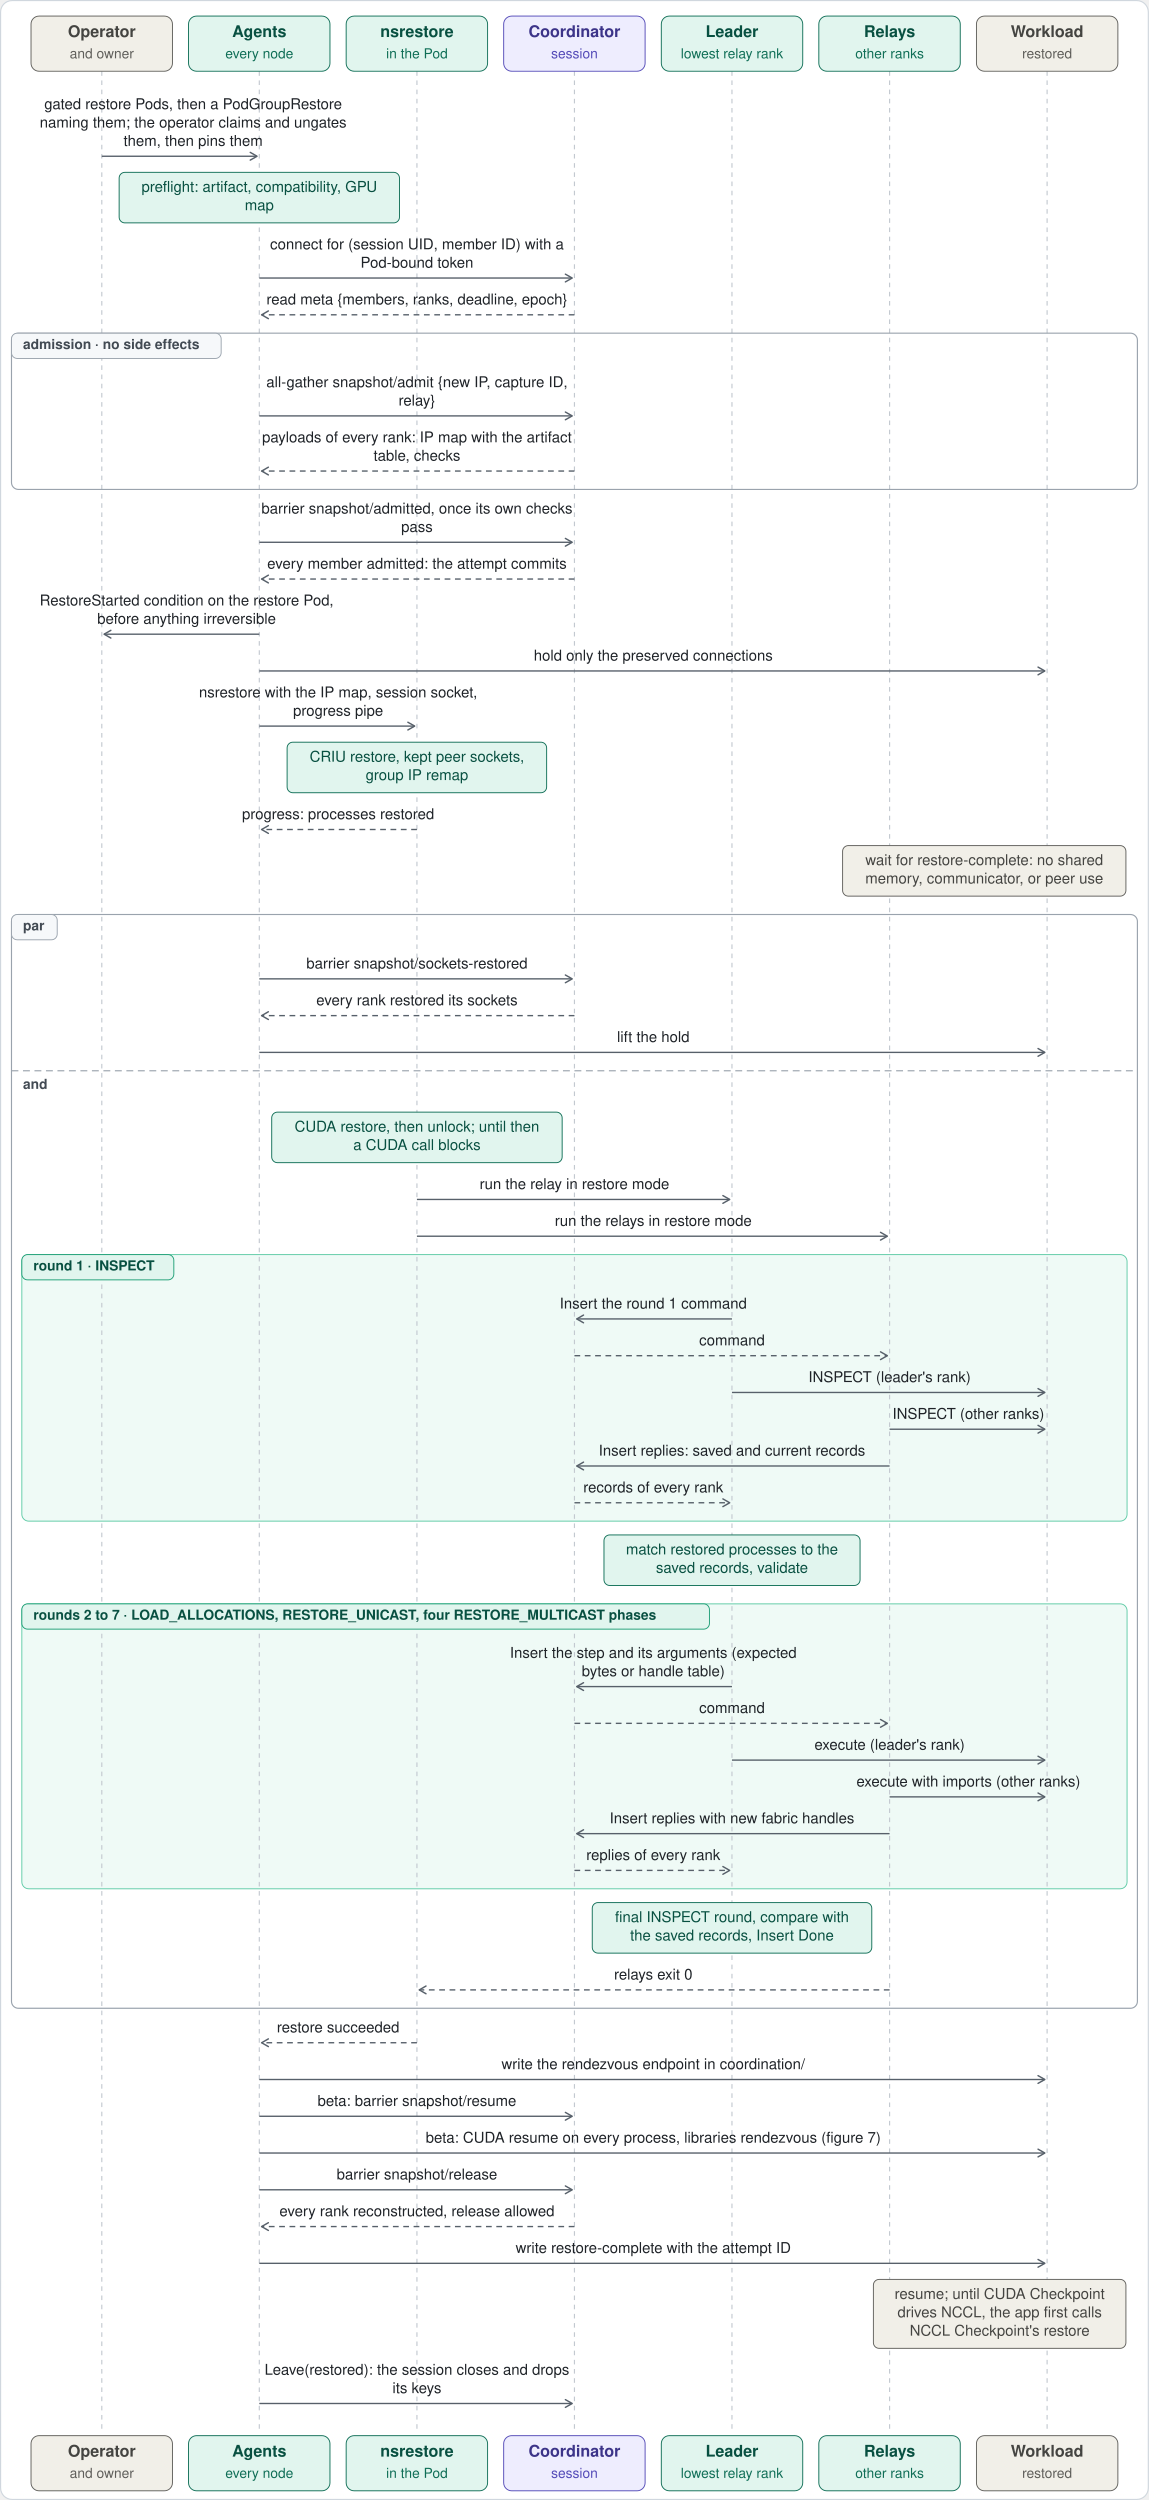
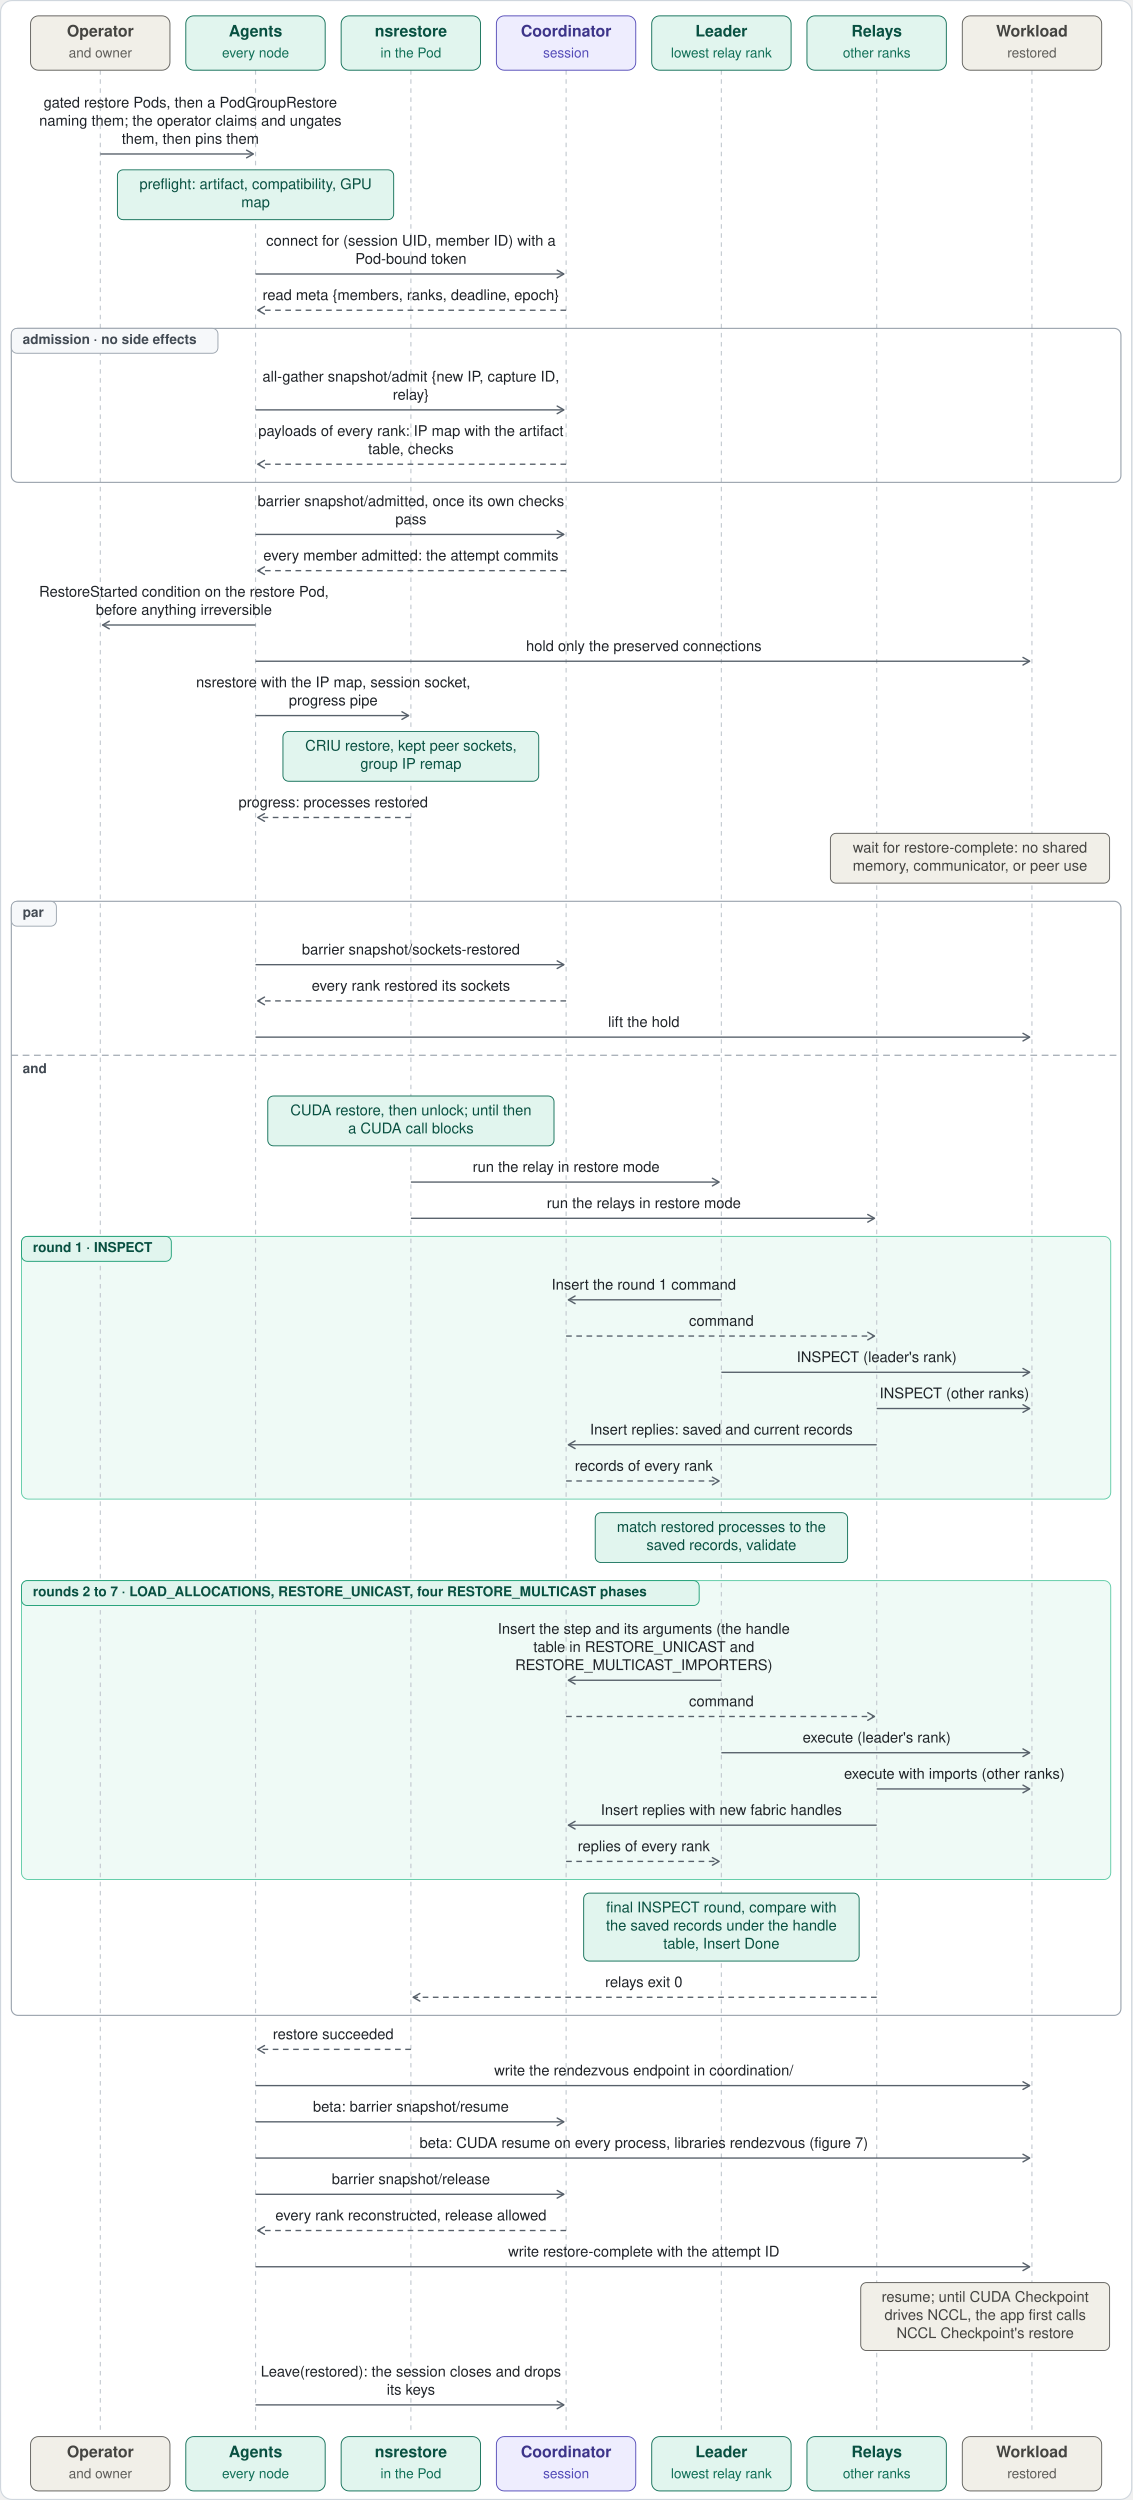
- <svg xmlns="http://www.w3.org/2000/svg" width="1000" height="2176" viewBox="0 0 1000 2176" role="img" aria-labelledby="title desc">
+ <svg xmlns="http://www.w3.org/2000/svg" width="1000" height="2208" viewBox="0 0 1000 2208" role="img" aria-labelledby="title desc">
  <style>
text{font-family:Helvetica,Arial,"Liberation Sans",sans-serif}
.bg{fill:#ffffff;stroke:#d0d7de}
.tx{fill:#1f2328}.tm{fill:#59636e}
.life{stroke:#c3c9d0}.arw{stroke:#57606a}.arwp{stroke:#7F77DD}
.ahp{stroke:#57606a;fill:none}.ahpp{stroke:#7F77DD;fill:none}
.frm{stroke:#9aa3ad;fill:none}.tag{fill:#f6f8fa;stroke:#9aa3ad}.tagt{fill:#424a53}
.note{fill:#f6f8fa;stroke:#c3c9d0}.notet{fill:#424a53}
.rnd{fill:#E1F5EE;fill-opacity:.55;stroke:#5DCAA5}.rndtag{fill:#E1F5EE;stroke:#1D9E75}.rndt{fill:#085041}
.cont{fill:none;stroke:#9aa3ad}.neutral{fill:#f6f8fa;stroke:#9aa3ad}
.k-p{fill:#EEEDFE;stroke:#534AB7}.k-p-t{fill:#3C3489}.k-p-s{fill:#534AB7}
.k-t{fill:#E1F5EE;stroke:#0F6E56}.k-t-t{fill:#085041}.k-t-s{fill:#0F6E56}
.k-g{fill:#F1EFE8;stroke:#5F5E5A}.k-g-t{fill:#444441}.k-g-s{fill:#5F5E5A}
.k-a{fill:#FAEEDA;stroke:#854F0B}.k-a-t{fill:#633806}.k-a-s{fill:#854F0B}
.k-r{fill:#FCEBEB;stroke:#A32D2D}.k-r-t{fill:#791F1F}.k-r-s{fill:#A32D2D}
.dot{fill:#1f2328}
@media (prefers-color-scheme: dark){
.bg{fill:#0d1117;stroke:#30363d}
.tx{fill:#e6edf3}.tm{fill:#9198a1}
.life{stroke:#3d444d}.arw{stroke:#9198a1}.ahp{stroke:#9198a1}
.frm{stroke:#57606a}.tag{fill:#151b23;stroke:#57606a}.tagt{fill:#d1d7e0}
.note{fill:#151b23;stroke:#3d444d}.notet{fill:#d1d7e0}
.rnd{fill:#085041;fill-opacity:.35;stroke:#1D9E75}.rndtag{fill:#085041;stroke:#5DCAA5}.rndt{fill:#E1F5EE}
.cont{stroke:#57606a}.neutral{fill:#151b23;stroke:#57606a}
.k-p{fill:#3C3489;stroke:#AFA9EC}.k-p-t{fill:#EEEDFE}.k-p-s{fill:#CECBF6}
.k-t{fill:#085041;stroke:#5DCAA5}.k-t-t{fill:#E1F5EE}.k-t-s{fill:#9FE1CB}
.k-g{fill:#444441;stroke:#B4B2A9}.k-g-t{fill:#F1EFE8}.k-g-s{fill:#D3D1C7}
.k-a{fill:#633806;stroke:#EF9F27}.k-a-t{fill:#FAEEDA}.k-a-s{fill:#FAC775}
.k-r{fill:#791F1F;stroke:#F09595}.k-r-t{fill:#FCEBEB}.k-r-s{fill:#F7C1C1}
.dot{fill:#e6edf3}
}
</style>
  <defs>
    <marker id="ah" viewBox="0 0 10 10" refX="8.5" refY="5" markerWidth="7" markerHeight="7" orient="auto-start-reverse">
      <path class="ahp" d="M1.5 1L8.5 5L1.5 9" stroke-width="1.5" stroke-linecap="round" stroke-linejoin="round" />
    </marker>
    <marker id="ahP" viewBox="0 0 10 10" refX="8.5" refY="5" markerWidth="7" markerHeight="7" orient="auto-start-reverse">
      <path class="ahpp" d="M1.5 1L8.5 5L1.5 9" stroke-width="1.5" stroke-linecap="round" stroke-linejoin="round" />
    </marker>
  </defs>
-   <rect class="bg" x="0.5" y="0.5" width="999" height="2175" rx="10" />
+   <rect class="bg" x="0.5" y="0.5" width="999" height="2207" rx="10" />
  <rect class="rnd" x="19" y="1092.0" width="962" height="232.0" rx="6" stroke-width="0.8" />
-   <rect class="rnd" x="19" y="1396.0" width="962" height="248.0" rx="6" stroke-width="0.8" />
-   <line class="life" x1="88.6" y1="62.0" x2="88.6" y2="2116.0" stroke-width="1" stroke-dasharray="4 4" />
-   <line class="life" x1="225.7" y1="62.0" x2="225.7" y2="2116.0" stroke-width="1" stroke-dasharray="4 4" />
-   <line class="life" x1="362.9" y1="62.0" x2="362.9" y2="2116.0" stroke-width="1" stroke-dasharray="4 4" />
-   <line class="life" x1="500.0" y1="62.0" x2="500.0" y2="2116.0" stroke-width="1" stroke-dasharray="4 4" />
-   <line class="life" x1="637.1" y1="62.0" x2="637.1" y2="2116.0" stroke-width="1" stroke-dasharray="4 4" />
-   <line class="life" x1="774.3" y1="62.0" x2="774.3" y2="2116.0" stroke-width="1" stroke-dasharray="4 4" />
-   <line class="life" x1="911.4" y1="62.0" x2="911.4" y2="2116.0" stroke-width="1" stroke-dasharray="4 4" />
+   <rect class="rnd" x="19" y="1396.0" width="962" height="264.0" rx="6" stroke-width="0.8" />
+   <line class="life" x1="88.6" y1="62.0" x2="88.6" y2="2148.0" stroke-width="1" stroke-dasharray="4 4" />
+   <line class="life" x1="225.7" y1="62.0" x2="225.7" y2="2148.0" stroke-width="1" stroke-dasharray="4 4" />
+   <line class="life" x1="362.9" y1="62.0" x2="362.9" y2="2148.0" stroke-width="1" stroke-dasharray="4 4" />
+   <line class="life" x1="500.0" y1="62.0" x2="500.0" y2="2148.0" stroke-width="1" stroke-dasharray="4 4" />
+   <line class="life" x1="637.1" y1="62.0" x2="637.1" y2="2148.0" stroke-width="1" stroke-dasharray="4 4" />
+   <line class="life" x1="774.3" y1="62.0" x2="774.3" y2="2148.0" stroke-width="1" stroke-dasharray="4 4" />
+   <line class="life" x1="911.4" y1="62.0" x2="911.4" y2="2148.0" stroke-width="1" stroke-dasharray="4 4" />
  <rect class="frm" x="10" y="290.0" width="980" height="136.0" rx="6" stroke-width="1" />
  <rect class="tag" x="10" y="290.0" width="182.5" height="22" rx="5" stroke-width="0.8" />
  <text x="20.0" y="301.0" class="tagt" font-size="12" font-weight="700" text-anchor="start" dominant-baseline="central">admission · no side effects</text>
  <rect class="rndtag" x="19" y="1092.0" width="132.3" height="22" rx="5" stroke-width="0.8" />
  <text x="29.0" y="1103.0" class="rndt" font-size="12" font-weight="700" text-anchor="start" dominant-baseline="central">round 1 · INSPECT</text>
  <rect class="rndtag" x="19" y="1396.0" width="598.5" height="22" rx="5" stroke-width="0.8" />
  <text x="29.0" y="1407.0" class="rndt" font-size="12" font-weight="700" text-anchor="start" dominant-baseline="central">rounds 2 to 7 · LOAD_ALLOCATIONS, RESTORE_UNICAST, four RESTORE_MULTICAST phases</text>
-   <rect class="frm" x="10" y="796.0" width="980" height="952.0" rx="6" stroke-width="1" />
+   <rect class="frm" x="10" y="796.0" width="980" height="984.0" rx="6" stroke-width="1" />
  <rect class="tag" x="10" y="796.0" width="39.8" height="22" rx="5" stroke-width="0.8" />
  <text x="20.0" y="807.0" class="tagt" font-size="12" font-weight="700" text-anchor="start" dominant-baseline="central">par</text>
  <line class="frm" x1="10.0" y1="932.0" x2="990.0" y2="932.0" stroke-width="1" stroke-dasharray="6 4" />
  <text x="20.0" y="945.0" class="tagt" font-size="12" font-weight="700" text-anchor="start" dominant-baseline="central">and</text>
  <text x="168.1" y="92.0" class="tx" font-size="13" font-weight="400" text-anchor="middle" dominant-baseline="central">gated restore Pods, then a PodGroupRestore</text>
  <text x="168.1" y="108.0" class="tx" font-size="13" font-weight="400" text-anchor="middle" dominant-baseline="central">naming them; the operator claims and ungates</text>
  <text x="168.1" y="124.0" class="tx" font-size="13" font-weight="400" text-anchor="middle" dominant-baseline="central">them, then pins them</text>
  <line class="arw" x1="88.6" y1="136.0" x2="223.7" y2="136.0" stroke-width="1.2" marker-end="url(#ah)" />
  <rect class="k-t" x="103.7" y="150.0" width="244.0" height="44" rx="5" stroke-width="0.8" />
  <text x="225.7" y="164.0" class="k-t-t" font-size="13" font-weight="400" text-anchor="middle" dominant-baseline="central">preflight: artifact, compatibility, GPU</text>
  <text x="225.7" y="180.0" class="k-t-t" font-size="13" font-weight="400" text-anchor="middle" dominant-baseline="central">map</text>
  <text x="362.9" y="214.0" class="tx" font-size="13" font-weight="400" text-anchor="middle" dominant-baseline="central">connect for (session UID, member ID) with a</text>
  <text x="362.9" y="230.0" class="tx" font-size="13" font-weight="400" text-anchor="middle" dominant-baseline="central">Pod-bound token</text>
  <line class="arw" x1="225.7" y1="242.0" x2="498.0" y2="242.0" stroke-width="1.2" marker-end="url(#ah)" />
  <text x="362.9" y="262.0" class="tx" font-size="13" font-weight="400" text-anchor="middle" dominant-baseline="central">read meta {members, ranks, deadline, epoch}</text>
  <line class="arw" x1="500.0" y1="274.0" x2="227.7" y2="274.0" stroke-width="1.2" stroke-dasharray="5 4" marker-end="url(#ah)" />
  <text x="362.9" y="334.0" class="tx" font-size="13" font-weight="400" text-anchor="middle" dominant-baseline="central">all-gather snapshot/admit {new IP, capture ID,</text>
  <text x="362.9" y="350.0" class="tx" font-size="13" font-weight="400" text-anchor="middle" dominant-baseline="central">relay}</text>
  <line class="arw" x1="225.7" y1="362.0" x2="498.0" y2="362.0" stroke-width="1.2" marker-end="url(#ah)" />
  <text x="362.9" y="382.0" class="tx" font-size="13" font-weight="400" text-anchor="middle" dominant-baseline="central">payloads of every rank: IP map with the artifact</text>
  <text x="362.9" y="398.0" class="tx" font-size="13" font-weight="400" text-anchor="middle" dominant-baseline="central">table, checks</text>
  <line class="arw" x1="500.0" y1="410.0" x2="227.7" y2="410.0" stroke-width="1.2" stroke-dasharray="5 4" marker-end="url(#ah)" />
  <text x="362.9" y="444.0" class="tx" font-size="13" font-weight="400" text-anchor="middle" dominant-baseline="central">barrier snapshot/admitted, once its own checks</text>
  <text x="362.9" y="460.0" class="tx" font-size="13" font-weight="400" text-anchor="middle" dominant-baseline="central">pass</text>
  <line class="arw" x1="225.7" y1="472.0" x2="498.0" y2="472.0" stroke-width="1.2" marker-end="url(#ah)" />
  <text x="362.9" y="492.0" class="tx" font-size="13" font-weight="400" text-anchor="middle" dominant-baseline="central">every member admitted: the attempt commits</text>
  <line class="arw" x1="500.0" y1="504.0" x2="227.7" y2="504.0" stroke-width="1.2" stroke-dasharray="5 4" marker-end="url(#ah)" />
  <text x="162.4" y="524.0" class="tx" font-size="13" font-weight="400" text-anchor="middle" dominant-baseline="central">RestoreStarted condition on the restore Pod,</text>
  <text x="162.4" y="540.0" class="tx" font-size="13" font-weight="400" text-anchor="middle" dominant-baseline="central">before anything irreversible</text>
  <line class="arw" x1="225.7" y1="552.0" x2="90.6" y2="552.0" stroke-width="1.2" marker-end="url(#ah)" />
  <text x="568.6" y="572.0" class="tx" font-size="13" font-weight="400" text-anchor="middle" dominant-baseline="central">hold only the preserved connections</text>
  <line class="arw" x1="225.7" y1="584.0" x2="909.4" y2="584.0" stroke-width="1.2" marker-end="url(#ah)" />
  <text x="294.3" y="604.0" class="tx" font-size="13" font-weight="400" text-anchor="middle" dominant-baseline="central">nsrestore with the IP map, session socket,</text>
  <text x="294.3" y="620.0" class="tx" font-size="13" font-weight="400" text-anchor="middle" dominant-baseline="central">progress pipe</text>
  <line class="arw" x1="225.7" y1="632.0" x2="360.9" y2="632.0" stroke-width="1.2" marker-end="url(#ah)" />
  <rect class="k-t" x="249.9" y="646.0" width="225.9" height="44" rx="5" stroke-width="0.8" />
  <text x="362.9" y="660.0" class="k-t-t" font-size="13" font-weight="400" text-anchor="middle" dominant-baseline="central">CRIU restore, kept peer sockets,</text>
  <text x="362.9" y="676.0" class="k-t-t" font-size="13" font-weight="400" text-anchor="middle" dominant-baseline="central">group IP remap</text>
  <text x="294.3" y="710.0" class="tx" font-size="13" font-weight="400" text-anchor="middle" dominant-baseline="central">progress: processes restored</text>
  <line class="arw" x1="362.9" y1="722.0" x2="227.7" y2="722.0" stroke-width="1.2" stroke-dasharray="5 4" marker-end="url(#ah)" />
  <rect class="k-g" x="733.4" y="736.0" width="246.6" height="44" rx="5" stroke-width="0.8" />
  <text x="856.7" y="750.0" class="k-g-t" font-size="13" font-weight="400" text-anchor="middle" dominant-baseline="central">wait for restore-complete: no shared</text>
  <text x="856.7" y="766.0" class="k-g-t" font-size="13" font-weight="400" text-anchor="middle" dominant-baseline="central">memory, communicator, or peer use</text>
  <text x="362.9" y="840.0" class="tx" font-size="13" font-weight="400" text-anchor="middle" dominant-baseline="central">barrier snapshot/sockets-restored</text>
  <line class="arw" x1="225.7" y1="852.0" x2="498.0" y2="852.0" stroke-width="1.2" marker-end="url(#ah)" />
  <text x="362.9" y="872.0" class="tx" font-size="13" font-weight="400" text-anchor="middle" dominant-baseline="central">every rank restored its sockets</text>
  <line class="arw" x1="500.0" y1="884.0" x2="227.7" y2="884.0" stroke-width="1.2" stroke-dasharray="5 4" marker-end="url(#ah)" />
  <text x="568.6" y="904.0" class="tx" font-size="13" font-weight="400" text-anchor="middle" dominant-baseline="central">lift the hold</text>
  <line class="arw" x1="225.7" y1="916.0" x2="909.4" y2="916.0" stroke-width="1.2" marker-end="url(#ah)" />
  <rect class="k-t" x="236.5" y="968.0" width="252.8" height="44" rx="5" stroke-width="0.8" />
  <text x="362.9" y="982.0" class="k-t-t" font-size="13" font-weight="400" text-anchor="middle" dominant-baseline="central">CUDA restore, then unlock; until then</text>
  <text x="362.9" y="998.0" class="k-t-t" font-size="13" font-weight="400" text-anchor="middle" dominant-baseline="central">a CUDA call blocks</text>
  <text x="500.0" y="1032.0" class="tx" font-size="13" font-weight="400" text-anchor="middle" dominant-baseline="central">run the relay in restore mode</text>
  <line class="arw" x1="362.9" y1="1044.0" x2="635.1" y2="1044.0" stroke-width="1.2" marker-end="url(#ah)" />
  <text x="568.6" y="1064.0" class="tx" font-size="13" font-weight="400" text-anchor="middle" dominant-baseline="central">run the relays in restore mode</text>
  <line class="arw" x1="362.9" y1="1076.0" x2="772.3" y2="1076.0" stroke-width="1.2" marker-end="url(#ah)" />
  <text x="568.6" y="1136.0" class="tx" font-size="13" font-weight="400" text-anchor="middle" dominant-baseline="central">Insert the round 1 command</text>
  <line class="arw" x1="637.1" y1="1148.0" x2="502.0" y2="1148.0" stroke-width="1.2" marker-end="url(#ah)" />
  <text x="637.1" y="1168.0" class="tx" font-size="13" font-weight="400" text-anchor="middle" dominant-baseline="central">command</text>
  <line class="arw" x1="500.0" y1="1180.0" x2="772.3" y2="1180.0" stroke-width="1.2" stroke-dasharray="5 4" marker-end="url(#ah)" />
  <text x="774.3" y="1200.0" class="tx" font-size="13" font-weight="400" text-anchor="middle" dominant-baseline="central">INSPECT (leader's rank)</text>
  <line class="arw" x1="637.1" y1="1212.0" x2="909.4" y2="1212.0" stroke-width="1.2" marker-end="url(#ah)" />
  <text x="842.9" y="1232.0" class="tx" font-size="13" font-weight="400" text-anchor="middle" dominant-baseline="central">INSPECT (other ranks)</text>
  <line class="arw" x1="774.3" y1="1244.0" x2="909.4" y2="1244.0" stroke-width="1.2" marker-end="url(#ah)" />
  <text x="637.1" y="1264.0" class="tx" font-size="13" font-weight="400" text-anchor="middle" dominant-baseline="central">Insert replies: saved and current records</text>
  <line class="arw" x1="774.3" y1="1276.0" x2="502.0" y2="1276.0" stroke-width="1.2" marker-end="url(#ah)" />
  <text x="568.6" y="1296.0" class="tx" font-size="13" font-weight="400" text-anchor="middle" dominant-baseline="central">records of every rank</text>
  <line class="arw" x1="500.0" y1="1308.0" x2="635.1" y2="1308.0" stroke-width="1.2" stroke-dasharray="5 4" marker-end="url(#ah)" />
  <rect class="k-t" x="525.7" y="1336.0" width="222.9" height="44" rx="5" stroke-width="0.8" />
  <text x="637.1" y="1350.0" class="k-t-t" font-size="13" font-weight="400" text-anchor="middle" dominant-baseline="central">match restored processes to the</text>
  <text x="637.1" y="1366.0" class="k-t-t" font-size="13" font-weight="400" text-anchor="middle" dominant-baseline="central">saved records, validate</text>
-   <text x="568.6" y="1440.0" class="tx" font-size="13" font-weight="400" text-anchor="middle" dominant-baseline="central">Insert the step and its arguments (expected</text>
-   <text x="568.6" y="1456.0" class="tx" font-size="13" font-weight="400" text-anchor="middle" dominant-baseline="central">bytes or handle table)</text>
-   <line class="arw" x1="637.1" y1="1468.0" x2="502.0" y2="1468.0" stroke-width="1.2" marker-end="url(#ah)" />
-   <text x="637.1" y="1488.0" class="tx" font-size="13" font-weight="400" text-anchor="middle" dominant-baseline="central">command</text>
-   <line class="arw" x1="500.0" y1="1500.0" x2="772.3" y2="1500.0" stroke-width="1.2" stroke-dasharray="5 4" marker-end="url(#ah)" />
-   <text x="774.3" y="1520.0" class="tx" font-size="13" font-weight="400" text-anchor="middle" dominant-baseline="central">execute (leader's rank)</text>
-   <line class="arw" x1="637.1" y1="1532.0" x2="909.4" y2="1532.0" stroke-width="1.2" marker-end="url(#ah)" />
-   <text x="842.9" y="1552.0" class="tx" font-size="13" font-weight="400" text-anchor="middle" dominant-baseline="central">execute with imports (other ranks)</text>
-   <line class="arw" x1="774.3" y1="1564.0" x2="909.4" y2="1564.0" stroke-width="1.2" marker-end="url(#ah)" />
-   <text x="637.1" y="1584.0" class="tx" font-size="13" font-weight="400" text-anchor="middle" dominant-baseline="central">Insert replies with new fabric handles</text>
-   <line class="arw" x1="774.3" y1="1596.0" x2="502.0" y2="1596.0" stroke-width="1.2" marker-end="url(#ah)" />
-   <text x="568.6" y="1616.0" class="tx" font-size="13" font-weight="400" text-anchor="middle" dominant-baseline="central">replies of every rank</text>
-   <line class="arw" x1="500.0" y1="1628.0" x2="635.1" y2="1628.0" stroke-width="1.2" stroke-dasharray="5 4" marker-end="url(#ah)" />
-   <rect class="k-t" x="515.5" y="1656.0" width="243.3" height="44" rx="5" stroke-width="0.8" />
-   <text x="637.1" y="1670.0" class="k-t-t" font-size="13" font-weight="400" text-anchor="middle" dominant-baseline="central">final INSPECT round, compare with</text>
-   <text x="637.1" y="1686.0" class="k-t-t" font-size="13" font-weight="400" text-anchor="middle" dominant-baseline="central">the saved records, Insert Done</text>
-   <text x="568.6" y="1720.0" class="tx" font-size="13" font-weight="400" text-anchor="middle" dominant-baseline="central">relays exit 0</text>
-   <line class="arw" x1="774.3" y1="1732.0" x2="364.9" y2="1732.0" stroke-width="1.2" stroke-dasharray="5 4" marker-end="url(#ah)" />
-   <text x="294.3" y="1766.0" class="tx" font-size="13" font-weight="400" text-anchor="middle" dominant-baseline="central">restore succeeded</text>
-   <line class="arw" x1="362.9" y1="1778.0" x2="227.7" y2="1778.0" stroke-width="1.2" stroke-dasharray="5 4" marker-end="url(#ah)" />
-   <text x="568.6" y="1798.0" class="tx" font-size="13" font-weight="400" text-anchor="middle" dominant-baseline="central">write the rendezvous endpoint in coordination/</text>
-   <line class="arw" x1="225.7" y1="1810.0" x2="909.4" y2="1810.0" stroke-width="1.2" marker-end="url(#ah)" />
-   <text x="362.9" y="1830.0" class="tx" font-size="13" font-weight="400" text-anchor="middle" dominant-baseline="central">beta: barrier snapshot/resume</text>
-   <line class="arw" x1="225.7" y1="1842.0" x2="498.0" y2="1842.0" stroke-width="1.2" marker-end="url(#ah)" />
-   <text x="568.6" y="1862.0" class="tx" font-size="13" font-weight="400" text-anchor="middle" dominant-baseline="central">beta: CUDA resume on every process, libraries rendezvous (figure 7)</text>
-   <line class="arw" x1="225.7" y1="1874.0" x2="909.4" y2="1874.0" stroke-width="1.2" marker-end="url(#ah)" />
-   <text x="362.9" y="1894.0" class="tx" font-size="13" font-weight="400" text-anchor="middle" dominant-baseline="central">barrier snapshot/release</text>
-   <line class="arw" x1="225.7" y1="1906.0" x2="498.0" y2="1906.0" stroke-width="1.2" marker-end="url(#ah)" />
-   <text x="362.9" y="1926.0" class="tx" font-size="13" font-weight="400" text-anchor="middle" dominant-baseline="central">every rank reconstructed, release allowed</text>
-   <line class="arw" x1="500.0" y1="1938.0" x2="227.7" y2="1938.0" stroke-width="1.2" stroke-dasharray="5 4" marker-end="url(#ah)" />
-   <text x="568.6" y="1958.0" class="tx" font-size="13" font-weight="400" text-anchor="middle" dominant-baseline="central">write restore-complete with the attempt ID</text>
-   <line class="arw" x1="225.7" y1="1970.0" x2="909.4" y2="1970.0" stroke-width="1.2" marker-end="url(#ah)" />
-   <rect class="k-g" x="760.2" y="1984.0" width="219.8" height="60" rx="5" stroke-width="0.8" />
-   <text x="870.1" y="1998.0" class="k-g-t" font-size="13" font-weight="400" text-anchor="middle" dominant-baseline="central">resume; until CUDA Checkpoint</text>
-   <text x="870.1" y="2014.0" class="k-g-t" font-size="13" font-weight="400" text-anchor="middle" dominant-baseline="central">drives NCCL, the app first calls</text>
-   <text x="870.1" y="2030.0" class="k-g-t" font-size="13" font-weight="400" text-anchor="middle" dominant-baseline="central">NCCL Checkpoint's restore</text>
-   <text x="362.9" y="2064.0" class="tx" font-size="13" font-weight="400" text-anchor="middle" dominant-baseline="central">Leave(restored): the session closes and drops</text>
-   <text x="362.9" y="2080.0" class="tx" font-size="13" font-weight="400" text-anchor="middle" dominant-baseline="central">its keys</text>
-   <line class="arw" x1="225.7" y1="2092.0" x2="498.0" y2="2092.0" stroke-width="1.2" marker-end="url(#ah)" />
+   <text x="568.6" y="1440.0" class="tx" font-size="13" font-weight="400" text-anchor="middle" dominant-baseline="central">Insert the step and its arguments (the handle</text>
+   <text x="568.6" y="1456.0" class="tx" font-size="13" font-weight="400" text-anchor="middle" dominant-baseline="central">table in RESTORE_UNICAST and</text>
+   <text x="568.6" y="1472.0" class="tx" font-size="13" font-weight="400" text-anchor="middle" dominant-baseline="central">RESTORE_MULTICAST_IMPORTERS)</text>
+   <line class="arw" x1="637.1" y1="1484.0" x2="502.0" y2="1484.0" stroke-width="1.2" marker-end="url(#ah)" />
+   <text x="637.1" y="1504.0" class="tx" font-size="13" font-weight="400" text-anchor="middle" dominant-baseline="central">command</text>
+   <line class="arw" x1="500.0" y1="1516.0" x2="772.3" y2="1516.0" stroke-width="1.2" stroke-dasharray="5 4" marker-end="url(#ah)" />
+   <text x="774.3" y="1536.0" class="tx" font-size="13" font-weight="400" text-anchor="middle" dominant-baseline="central">execute (leader's rank)</text>
+   <line class="arw" x1="637.1" y1="1548.0" x2="909.4" y2="1548.0" stroke-width="1.2" marker-end="url(#ah)" />
+   <text x="842.9" y="1568.0" class="tx" font-size="13" font-weight="400" text-anchor="middle" dominant-baseline="central">execute with imports (other ranks)</text>
+   <line class="arw" x1="774.3" y1="1580.0" x2="909.4" y2="1580.0" stroke-width="1.2" marker-end="url(#ah)" />
+   <text x="637.1" y="1600.0" class="tx" font-size="13" font-weight="400" text-anchor="middle" dominant-baseline="central">Insert replies with new fabric handles</text>
+   <line class="arw" x1="774.3" y1="1612.0" x2="502.0" y2="1612.0" stroke-width="1.2" marker-end="url(#ah)" />
+   <text x="568.6" y="1632.0" class="tx" font-size="13" font-weight="400" text-anchor="middle" dominant-baseline="central">replies of every rank</text>
+   <line class="arw" x1="500.0" y1="1644.0" x2="635.1" y2="1644.0" stroke-width="1.2" stroke-dasharray="5 4" marker-end="url(#ah)" />
+   <rect class="k-t" x="515.5" y="1672.0" width="243.3" height="60" rx="5" stroke-width="0.8" />
+   <text x="637.1" y="1686.0" class="k-t-t" font-size="13" font-weight="400" text-anchor="middle" dominant-baseline="central">final INSPECT round, compare with</text>
+   <text x="637.1" y="1702.0" class="k-t-t" font-size="13" font-weight="400" text-anchor="middle" dominant-baseline="central">the saved records under the handle</text>
+   <text x="637.1" y="1718.0" class="k-t-t" font-size="13" font-weight="400" text-anchor="middle" dominant-baseline="central">table, Insert Done</text>
+   <text x="568.6" y="1752.0" class="tx" font-size="13" font-weight="400" text-anchor="middle" dominant-baseline="central">relays exit 0</text>
+   <line class="arw" x1="774.3" y1="1764.0" x2="364.9" y2="1764.0" stroke-width="1.2" stroke-dasharray="5 4" marker-end="url(#ah)" />
+   <text x="294.3" y="1798.0" class="tx" font-size="13" font-weight="400" text-anchor="middle" dominant-baseline="central">restore succeeded</text>
+   <line class="arw" x1="362.9" y1="1810.0" x2="227.7" y2="1810.0" stroke-width="1.2" stroke-dasharray="5 4" marker-end="url(#ah)" />
+   <text x="568.6" y="1830.0" class="tx" font-size="13" font-weight="400" text-anchor="middle" dominant-baseline="central">write the rendezvous endpoint in coordination/</text>
+   <line class="arw" x1="225.7" y1="1842.0" x2="909.4" y2="1842.0" stroke-width="1.2" marker-end="url(#ah)" />
+   <text x="362.9" y="1862.0" class="tx" font-size="13" font-weight="400" text-anchor="middle" dominant-baseline="central">beta: barrier snapshot/resume</text>
+   <line class="arw" x1="225.7" y1="1874.0" x2="498.0" y2="1874.0" stroke-width="1.2" marker-end="url(#ah)" />
+   <text x="568.6" y="1894.0" class="tx" font-size="13" font-weight="400" text-anchor="middle" dominant-baseline="central">beta: CUDA resume on every process, libraries rendezvous (figure 7)</text>
+   <line class="arw" x1="225.7" y1="1906.0" x2="909.4" y2="1906.0" stroke-width="1.2" marker-end="url(#ah)" />
+   <text x="362.9" y="1926.0" class="tx" font-size="13" font-weight="400" text-anchor="middle" dominant-baseline="central">barrier snapshot/release</text>
+   <line class="arw" x1="225.7" y1="1938.0" x2="498.0" y2="1938.0" stroke-width="1.2" marker-end="url(#ah)" />
+   <text x="362.9" y="1958.0" class="tx" font-size="13" font-weight="400" text-anchor="middle" dominant-baseline="central">every rank reconstructed, release allowed</text>
+   <line class="arw" x1="500.0" y1="1970.0" x2="227.7" y2="1970.0" stroke-width="1.2" stroke-dasharray="5 4" marker-end="url(#ah)" />
+   <text x="568.6" y="1990.0" class="tx" font-size="13" font-weight="400" text-anchor="middle" dominant-baseline="central">write restore-complete with the attempt ID</text>
+   <line class="arw" x1="225.7" y1="2002.0" x2="909.4" y2="2002.0" stroke-width="1.2" marker-end="url(#ah)" />
+   <rect class="k-g" x="760.2" y="2016.0" width="219.8" height="60" rx="5" stroke-width="0.8" />
+   <text x="870.1" y="2030.0" class="k-g-t" font-size="13" font-weight="400" text-anchor="middle" dominant-baseline="central">resume; until CUDA Checkpoint</text>
+   <text x="870.1" y="2046.0" class="k-g-t" font-size="13" font-weight="400" text-anchor="middle" dominant-baseline="central">drives NCCL, the app first calls</text>
+   <text x="870.1" y="2062.0" class="k-g-t" font-size="13" font-weight="400" text-anchor="middle" dominant-baseline="central">NCCL Checkpoint's restore</text>
+   <text x="362.9" y="2096.0" class="tx" font-size="13" font-weight="400" text-anchor="middle" dominant-baseline="central">Leave(restored): the session closes and drops</text>
+   <text x="362.9" y="2112.0" class="tx" font-size="13" font-weight="400" text-anchor="middle" dominant-baseline="central">its keys</text>
+   <line class="arw" x1="225.7" y1="2124.0" x2="498.0" y2="2124.0" stroke-width="1.2" marker-end="url(#ah)" />
  <rect class="k-g" x="27.0" y="14.0" width="123.1" height="48.0" rx="7" stroke-width="0.8" />
  <text x="88.6" y="29.0" class="k-g-t" font-size="14" font-weight="700" text-anchor="middle" dominant-baseline="central">Operator</text>
  <text x="88.6" y="48.0" class="k-g-s" font-size="12" font-weight="400" text-anchor="middle" dominant-baseline="central">and owner</text>
-   <rect class="k-g" x="27.0" y="2120.0" width="123.1" height="48.0" rx="7" stroke-width="0.8" />
-   <text x="88.6" y="2135.0" class="k-g-t" font-size="14" font-weight="700" text-anchor="middle" dominant-baseline="central">Operator</text>
-   <text x="88.6" y="2154.0" class="k-g-s" font-size="12" font-weight="400" text-anchor="middle" dominant-baseline="central">and owner</text>
+   <rect class="k-g" x="27.0" y="2152.0" width="123.1" height="48.0" rx="7" stroke-width="0.8" />
+   <text x="88.6" y="2167.0" class="k-g-t" font-size="14" font-weight="700" text-anchor="middle" dominant-baseline="central">Operator</text>
+   <text x="88.6" y="2186.0" class="k-g-s" font-size="12" font-weight="400" text-anchor="middle" dominant-baseline="central">and owner</text>
  <rect class="k-t" x="164.1" y="14.0" width="123.1" height="48.0" rx="7" stroke-width="0.8" />
  <text x="225.7" y="29.0" class="k-t-t" font-size="14" font-weight="700" text-anchor="middle" dominant-baseline="central">Agents</text>
  <text x="225.7" y="48.0" class="k-t-s" font-size="12" font-weight="400" text-anchor="middle" dominant-baseline="central">every node</text>
-   <rect class="k-t" x="164.1" y="2120.0" width="123.1" height="48.0" rx="7" stroke-width="0.8" />
-   <text x="225.7" y="2135.0" class="k-t-t" font-size="14" font-weight="700" text-anchor="middle" dominant-baseline="central">Agents</text>
-   <text x="225.7" y="2154.0" class="k-t-s" font-size="12" font-weight="400" text-anchor="middle" dominant-baseline="central">every node</text>
+   <rect class="k-t" x="164.1" y="2152.0" width="123.1" height="48.0" rx="7" stroke-width="0.8" />
+   <text x="225.7" y="2167.0" class="k-t-t" font-size="14" font-weight="700" text-anchor="middle" dominant-baseline="central">Agents</text>
+   <text x="225.7" y="2186.0" class="k-t-s" font-size="12" font-weight="400" text-anchor="middle" dominant-baseline="central">every node</text>
  <rect class="k-t" x="301.3" y="14.0" width="123.1" height="48.0" rx="7" stroke-width="0.8" />
  <text x="362.9" y="29.0" class="k-t-t" font-size="14" font-weight="700" text-anchor="middle" dominant-baseline="central">nsrestore</text>
  <text x="362.9" y="48.0" class="k-t-s" font-size="12" font-weight="400" text-anchor="middle" dominant-baseline="central">in the Pod</text>
-   <rect class="k-t" x="301.3" y="2120.0" width="123.1" height="48.0" rx="7" stroke-width="0.8" />
-   <text x="362.9" y="2135.0" class="k-t-t" font-size="14" font-weight="700" text-anchor="middle" dominant-baseline="central">nsrestore</text>
-   <text x="362.9" y="2154.0" class="k-t-s" font-size="12" font-weight="400" text-anchor="middle" dominant-baseline="central">in the Pod</text>
+   <rect class="k-t" x="301.3" y="2152.0" width="123.1" height="48.0" rx="7" stroke-width="0.8" />
+   <text x="362.9" y="2167.0" class="k-t-t" font-size="14" font-weight="700" text-anchor="middle" dominant-baseline="central">nsrestore</text>
+   <text x="362.9" y="2186.0" class="k-t-s" font-size="12" font-weight="400" text-anchor="middle" dominant-baseline="central">in the Pod</text>
  <rect class="k-p" x="438.4" y="14.0" width="123.1" height="48.0" rx="7" stroke-width="0.8" />
  <text x="500.0" y="29.0" class="k-p-t" font-size="14" font-weight="700" text-anchor="middle" dominant-baseline="central">Coordinator</text>
  <text x="500.0" y="48.0" class="k-p-s" font-size="12" font-weight="400" text-anchor="middle" dominant-baseline="central">session</text>
-   <rect class="k-p" x="438.4" y="2120.0" width="123.1" height="48.0" rx="7" stroke-width="0.8" />
-   <text x="500.0" y="2135.0" class="k-p-t" font-size="14" font-weight="700" text-anchor="middle" dominant-baseline="central">Coordinator</text>
-   <text x="500.0" y="2154.0" class="k-p-s" font-size="12" font-weight="400" text-anchor="middle" dominant-baseline="central">session</text>
+   <rect class="k-p" x="438.4" y="2152.0" width="123.1" height="48.0" rx="7" stroke-width="0.8" />
+   <text x="500.0" y="2167.0" class="k-p-t" font-size="14" font-weight="700" text-anchor="middle" dominant-baseline="central">Coordinator</text>
+   <text x="500.0" y="2186.0" class="k-p-s" font-size="12" font-weight="400" text-anchor="middle" dominant-baseline="central">session</text>
  <rect class="k-t" x="575.6" y="14.0" width="123.1" height="48.0" rx="7" stroke-width="0.8" />
  <text x="637.1" y="29.0" class="k-t-t" font-size="14" font-weight="700" text-anchor="middle" dominant-baseline="central">Leader</text>
  <text x="637.1" y="48.0" class="k-t-s" font-size="12" font-weight="400" text-anchor="middle" dominant-baseline="central">lowest relay rank</text>
-   <rect class="k-t" x="575.6" y="2120.0" width="123.1" height="48.0" rx="7" stroke-width="0.8" />
-   <text x="637.1" y="2135.0" class="k-t-t" font-size="14" font-weight="700" text-anchor="middle" dominant-baseline="central">Leader</text>
-   <text x="637.1" y="2154.0" class="k-t-s" font-size="12" font-weight="400" text-anchor="middle" dominant-baseline="central">lowest relay rank</text>
+   <rect class="k-t" x="575.6" y="2152.0" width="123.1" height="48.0" rx="7" stroke-width="0.8" />
+   <text x="637.1" y="2167.0" class="k-t-t" font-size="14" font-weight="700" text-anchor="middle" dominant-baseline="central">Leader</text>
+   <text x="637.1" y="2186.0" class="k-t-s" font-size="12" font-weight="400" text-anchor="middle" dominant-baseline="central">lowest relay rank</text>
  <rect class="k-t" x="712.7" y="14.0" width="123.1" height="48.0" rx="7" stroke-width="0.8" />
  <text x="774.3" y="29.0" class="k-t-t" font-size="14" font-weight="700" text-anchor="middle" dominant-baseline="central">Relays</text>
  <text x="774.3" y="48.0" class="k-t-s" font-size="12" font-weight="400" text-anchor="middle" dominant-baseline="central">other ranks</text>
-   <rect class="k-t" x="712.7" y="2120.0" width="123.1" height="48.0" rx="7" stroke-width="0.8" />
-   <text x="774.3" y="2135.0" class="k-t-t" font-size="14" font-weight="700" text-anchor="middle" dominant-baseline="central">Relays</text>
-   <text x="774.3" y="2154.0" class="k-t-s" font-size="12" font-weight="400" text-anchor="middle" dominant-baseline="central">other ranks</text>
+   <rect class="k-t" x="712.7" y="2152.0" width="123.1" height="48.0" rx="7" stroke-width="0.8" />
+   <text x="774.3" y="2167.0" class="k-t-t" font-size="14" font-weight="700" text-anchor="middle" dominant-baseline="central">Relays</text>
+   <text x="774.3" y="2186.0" class="k-t-s" font-size="12" font-weight="400" text-anchor="middle" dominant-baseline="central">other ranks</text>
  <rect class="k-g" x="849.9" y="14.0" width="123.1" height="48.0" rx="7" stroke-width="0.8" />
  <text x="911.4" y="29.0" class="k-g-t" font-size="14" font-weight="700" text-anchor="middle" dominant-baseline="central">Workload</text>
  <text x="911.4" y="48.0" class="k-g-s" font-size="12" font-weight="400" text-anchor="middle" dominant-baseline="central">restored</text>
-   <rect class="k-g" x="849.9" y="2120.0" width="123.1" height="48.0" rx="7" stroke-width="0.8" />
-   <text x="911.4" y="2135.0" class="k-g-t" font-size="14" font-weight="700" text-anchor="middle" dominant-baseline="central">Workload</text>
-   <text x="911.4" y="2154.0" class="k-g-s" font-size="12" font-weight="400" text-anchor="middle" dominant-baseline="central">restored</text>
+   <rect class="k-g" x="849.9" y="2152.0" width="123.1" height="48.0" rx="7" stroke-width="0.8" />
+   <text x="911.4" y="2167.0" class="k-g-t" font-size="14" font-weight="700" text-anchor="middle" dominant-baseline="central">Workload</text>
+   <text x="911.4" y="2186.0" class="k-g-s" font-size="12" font-weight="400" text-anchor="middle" dominant-baseline="central">restored</text>
</svg>
